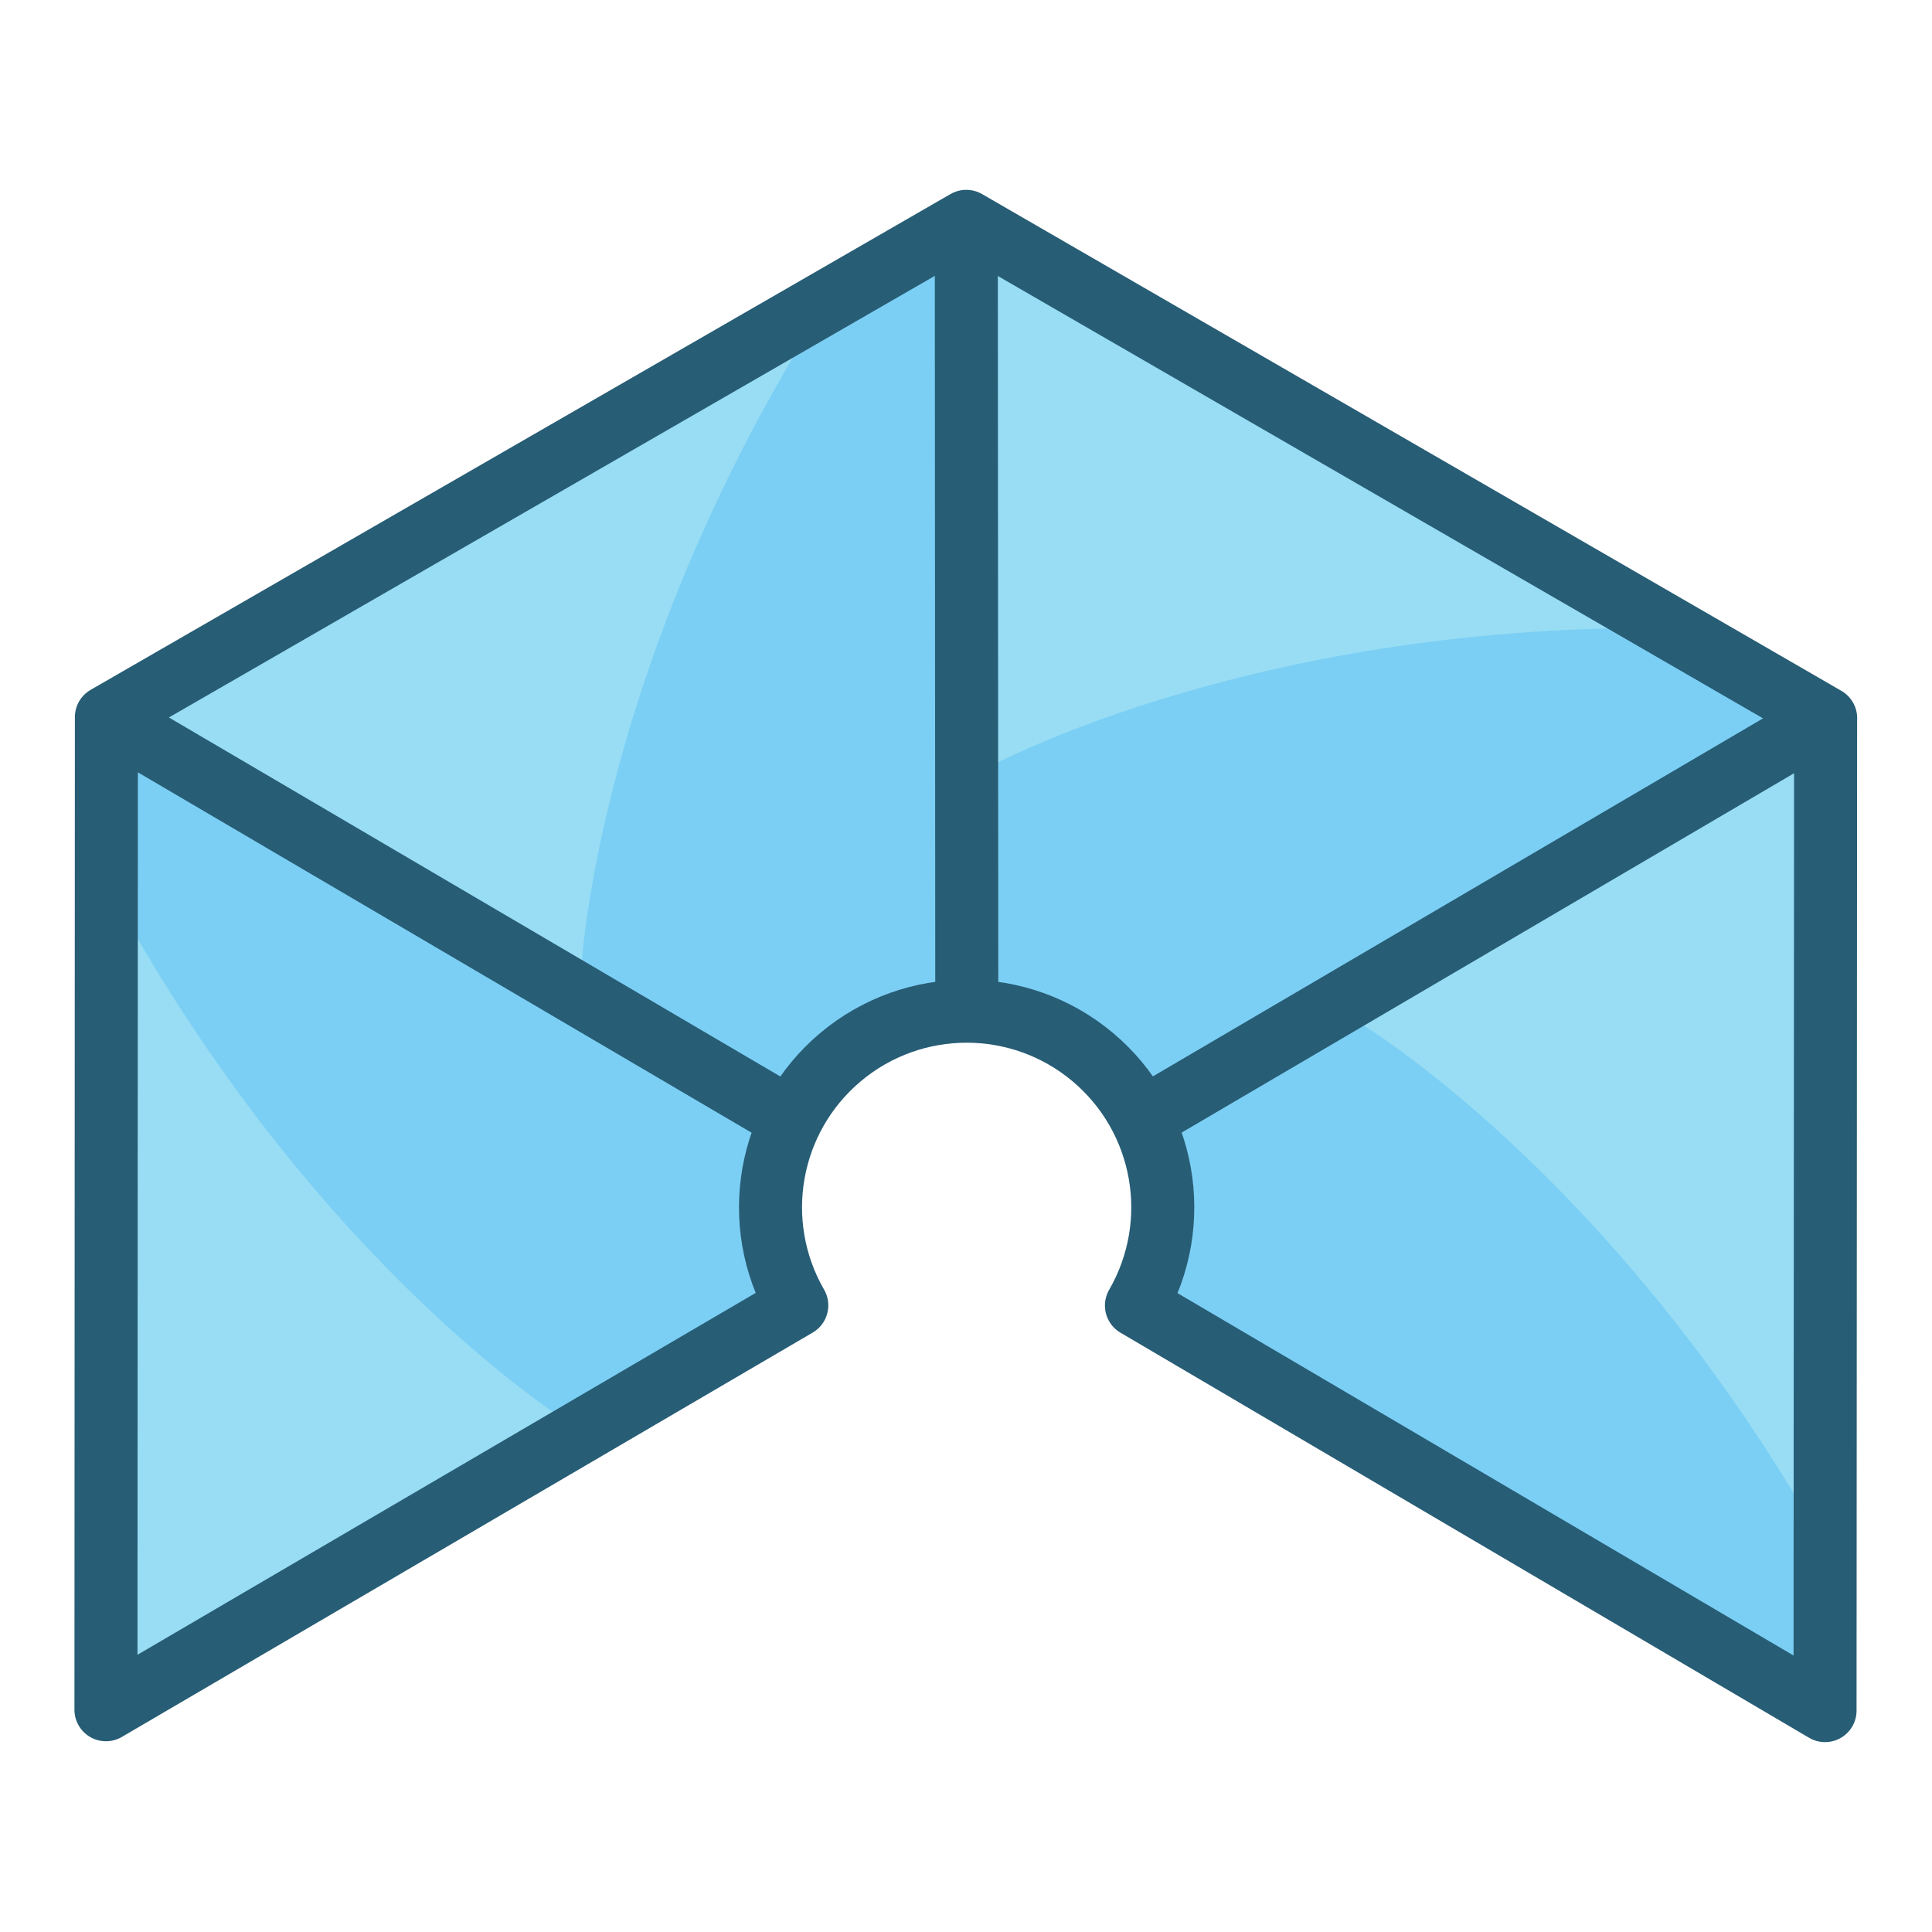
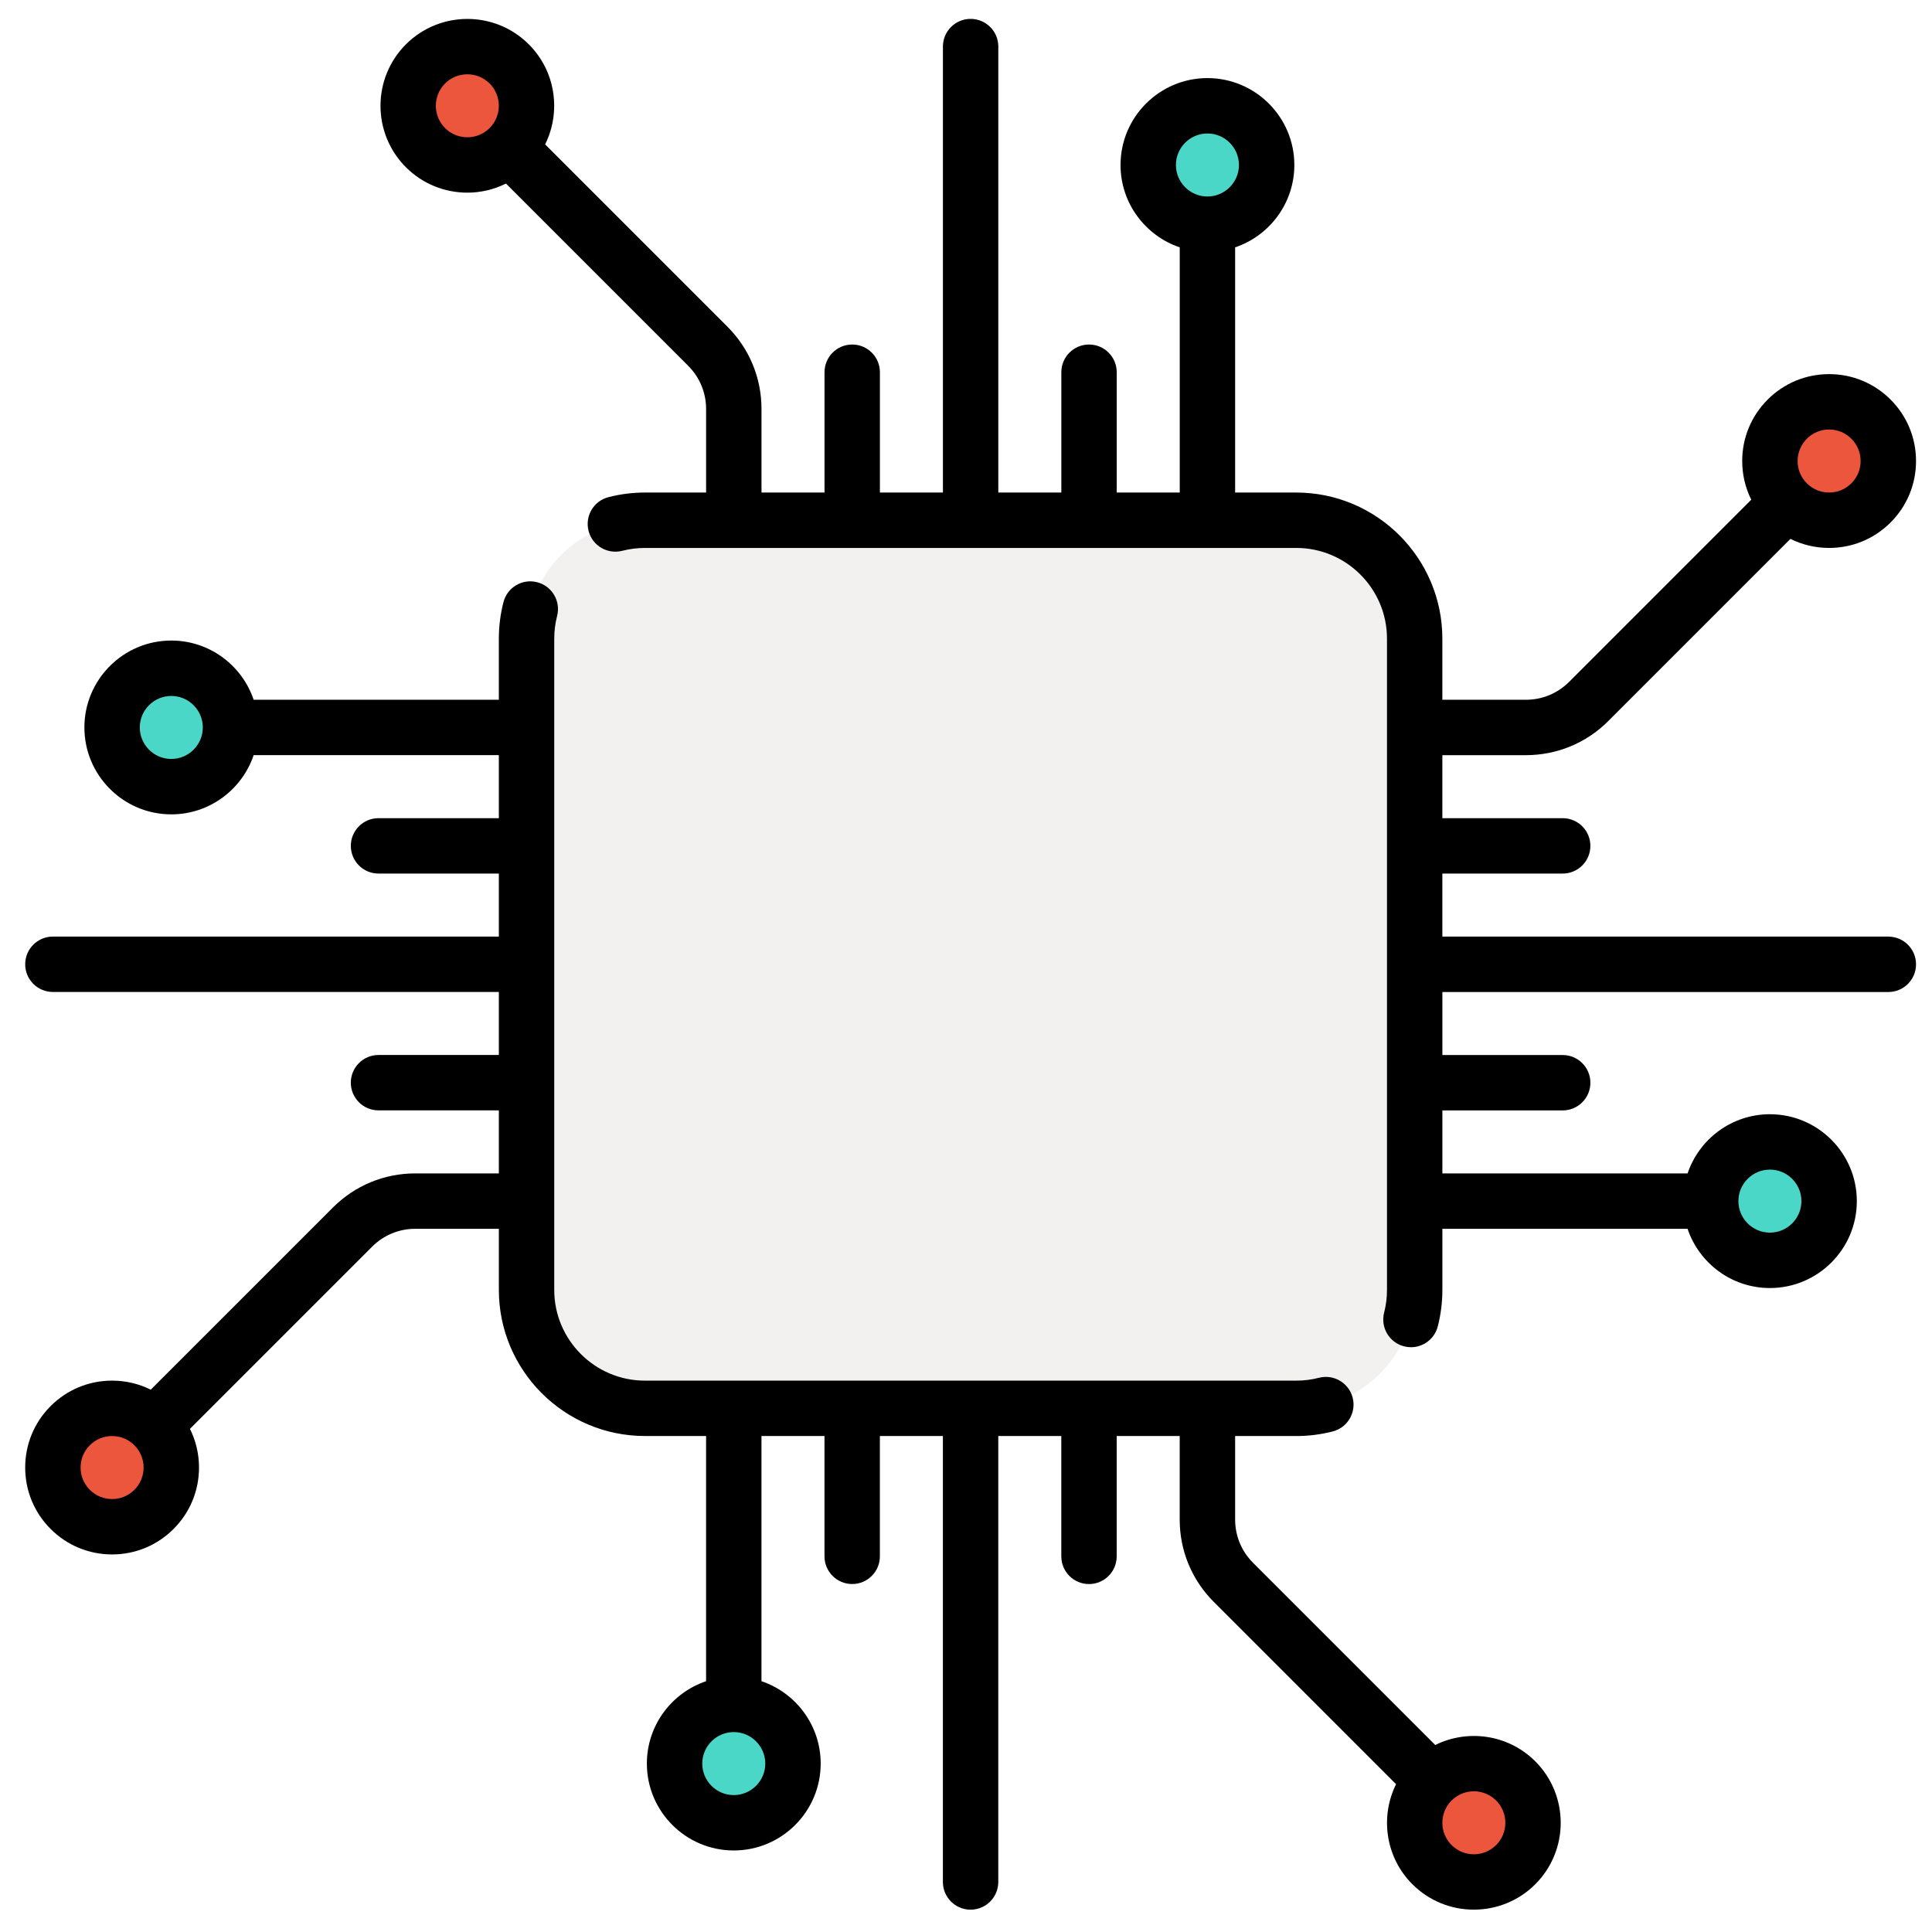
<svg xmlns="http://www.w3.org/2000/svg" width="103.812mm" height="103.809mm" viewBox="0 0 367.839 367.827" id="svg4694" version="1.1">
  <defs id="defs4696" />
  <g id="layer1" transform="translate(-56.08674,-137.0131)">
    <g id="g4255" transform="translate(1.3533226e-5,-1.3846548e-5)">
      <g id="g4144">
        <g id="g4531">
-           <g id="g4314">
-             <g id="g4647" transform="translate(0,-3.8672039e-6)">
-               <path id="path5273" d="m 192.731,338.459 c -7.089,-4.058 -35.842,-20.454 -63.896,-36.435 -28.054,-15.981 -51.099,-29.145 -51.211,-29.253 -0.112,-0.108 35.983,-20.437 80.212,-45.177 l 80.417,-44.981 0.165,31.824 c 0.091,17.503 0.184,49.866 0.206,71.917 l 0.04,40.093 -1.028,0.169 c -5.226,0.861 -10.26,2.402 -14.356,4.394 -5.56,2.704 -12.122,8.005 -15.74,12.715 -0.905,1.178 -1.707,2.135 -1.782,2.127 -0.075,-0.008 -5.937,-3.336 -13.026,-7.394 z" style="opacity:1;fill:#7ccff4;fill-opacity:1;stroke:none;stroke-width:2.525;stroke-linecap:butt;stroke-linejoin:round;stroke-miterlimit:4;stroke-dasharray:none;stroke-dashoffset:0;stroke-opacity:1" />
-               <path id="path5275" d="m 270.228,342.109 c -5.532,-6.854 -15.066,-12.852 -23.32,-14.67 -2.201,-0.485 -4.262,-0.948 -4.581,-1.03 -0.41,-0.105 -0.678,-21.063 -0.92,-72.014 -0.188,-39.526 -0.286,-71.921 -0.218,-71.988 0.131,-0.131 155.459,89.525 155.947,90.013 0.292,0.292 -123.306,72.965 -123.98,72.897 -0.203,-0.02 -1.52,-1.464 -2.927,-3.207 z" style="opacity:1;fill:#7ccff4;fill-opacity:1;stroke:none;stroke-width:5.051;stroke-linecap:butt;stroke-linejoin:round;stroke-miterlimit:4;stroke-dasharray:none;stroke-dashoffset:0;stroke-opacity:1" />
-               <path id="path5277" d="m 76.643,366.299 c 0,-72.251 0.137,-90.395 0.679,-90.058 0.374,0.232 29.05,16.835 63.726,36.896 37.17,21.504 63.014,36.77 62.967,37.195 -0.044,0.396 -0.48,2.165 -0.97,3.93 -2.029,7.317 -1.647,17.282 0.955,24.921 l 1.224,3.591 -61.127,35.232 c -33.62,19.378 -62.551,36.029 -64.291,37.002 l -3.164,1.77 0,-90.479 z" style="opacity:1;fill:#7ccff4;fill-opacity:1;stroke:none;stroke-width:5.051;stroke-linecap:butt;stroke-linejoin:round;stroke-miterlimit:4;stroke-dasharray:none;stroke-dashoffset:0;stroke-opacity:1" />
-               <path id="path5279" d="m 338.012,421.913 c -34.014,-20.503 -62.015,-37.449 -62.225,-37.656 -0.21,-0.208 0.239,-2.332 0.996,-4.72 2.048,-6.458 2.362,-16.729 0.733,-23.956 -0.648,-2.874 -1.097,-5.293 -0.998,-5.376 0.588,-0.493 123.613,-74.301 123.847,-74.301 0.39,0 0.223,154.291 -0.184,170.396 l -0.326,12.892 -61.844,-37.279 z" style="opacity:1;fill:#7ccff4;fill-opacity:1;stroke:none;stroke-width:5.051;stroke-linecap:butt;stroke-linejoin:round;stroke-miterlimit:4;stroke-dasharray:none;stroke-dashoffset:0;stroke-opacity:1" />
-               <path id="path5277-3-5-1" d="m 404.685,279.826 c -6.614,29.191 14.645,140.17 -3.255,147.929 -39.036,-67.445 -85.94,-95.633 -85.94,-95.633 0,0 60.697,-43.438 89.195,-52.297 z" style="opacity:1;fill:#98ddf4;fill-opacity:1;stroke:none;stroke-width:5.051;stroke-linecap:butt;stroke-linejoin:round;stroke-miterlimit:4;stroke-dasharray:none;stroke-dashoffset:0;stroke-opacity:1" />
-               <path id="path5277-3-5-2" d="m 242.065,180.275 c 22.052,20.239 128.935,56.902 126.78,76.292 -77.926,0.386 -125.686,27.098 -125.686,27.098 0,0 -7.558,-74.256 -1.094,-103.39 z" style="opacity:1;fill:#98ddf4;fill-opacity:1;stroke:none;stroke-width:5.051;stroke-linecap:butt;stroke-linejoin:round;stroke-miterlimit:4;stroke-dasharray:none;stroke-dashoffset:0;stroke-opacity:1" />
-               <path id="path5277-3-5-7" d="m 77.882,269.846 c 28.775,-8.24 115.85,-80.255 131.262,-68.293 -40.358,66.662 -42.513,121.342 -42.513,121.342 0,0 -67.277,-32.325 -88.749,-53.049 z" style="opacity:1;fill:#98ddf4;fill-opacity:1;stroke:none;stroke-width:5.051;stroke-linecap:butt;stroke-linejoin:round;stroke-miterlimit:4;stroke-dasharray:none;stroke-dashoffset:0;stroke-opacity:1" />
-               <path id="path5277-3-5-0" d="m 74.465,458.969 c 6.991,-29.104 -12.84,-140.346 5.159,-147.875 38.164,67.942 84.702,96.731 84.702,96.731 0,0 -61.252,42.653 -89.861,51.144 z" style="opacity:1;fill:#98ddf4;fill-opacity:1;stroke:none;stroke-width:5.051;stroke-linecap:butt;stroke-linejoin:round;stroke-miterlimit:4;stroke-dasharray:none;stroke-dashoffset:0;stroke-opacity:1" />
-               <path d="m 76.344,273.551 163.717,-94.397 163.609,94.585 -0.108,188.959 -131.104,-77.122 c 9.073,-15.722 5.558,-35.656 -8.324,-47.304 -13.882,-11.649 -34.124,-11.649 -48.006,0 -13.882,11.649 -17.397,31.583 -8.338,47.273 l -131.53,76.989 z m 129.44,76.037 -129.426,-76 m 163.705,-92.855 0.092,148.182 m 34.65,20.453 128.874,-75.621" style="fill:none;fill-opacity:1;fill-rule:evenodd;stroke:#275d75;stroke-width:12;stroke-linecap:round;stroke-linejoin:round;stroke-miterlimit:4;stroke-dasharray:none;stroke-opacity:1" id="path7851-1-6-8-3-1" />
+           <g id="g4314" style="display:inline">
+             <g id="g4644" transform="translate(445.9822,-53.57143)">
+               <path id="path2" d="m -143.1,458.722 h -123.999 c -12.452,0 -22.546,-10.094 -22.546,-22.546 V 312.178 c 0,-12.452 10.094,-22.546 22.546,-22.546 h 124 c 12.452,0 22.546,10.094 22.546,22.546 v 124 c -7e-4,12.451 -10.095,22.545 -22.546,22.545 z" style="fill:#f2f1ef;fill-opacity:1;stroke-width:0.703" />
+               <g id="g10" transform="matrix(0.7031251,0,0,0.7031251,-385.0992,194.1766)">
+                 <circle id="circle6" r="16.03" cy="191.871" cx="39.565" style="fill:#4bd7c8" />
+                 <circle id="circle8" r="16.03" cy="320.131" cx="472.44" style="fill:#4bd7c8" />
+               </g>
+               <g id="g4626">
+                 <circle id="circle12" r="11.271" cy="469.992" cx="-368.553" style="fill:#ec563c;fill-opacity:1;stroke-width:0.703" />
+                 <circle id="circle14" r="11.271" cy="278.362" cx="-41.644" style="fill:#ec563c;fill-opacity:1;stroke-width:0.703" />
+               </g>
+               <g id="g22" transform="matrix(0.7031251,0,0,0.7031251,-385.0992,194.1766)">
+                 <circle id="circle18" r="16.03" cy="39.566" cx="320.13" style="fill:#4bd7c8" />
+                 <circle id="circle20" r="16.03" cy="472.441" cx="191.87" style="fill:#4bd7c8" />
+               </g>
+               <g id="g4620">
+                 <circle id="circle24" r="11.271" cy="210.723" cx="-300.914" style="fill:#ec563c;fill-opacity:1;stroke-width:0.703" />
+                 <circle id="circle26" r="11.271" cy="537.633" cx="-109.284" style="fill:#ec563c;fill-opacity:1;stroke-width:0.703" />
+               </g>
+               <path style="stroke-width:0.703" id="path32" d="m -30.373,368.904 h -84.908 v -11.998 h 22.909 c 2.912,0 5.273,-2.361 5.273,-5.273 0,-2.912 -2.361,-5.273 -5.273,-5.273 h -22.909 v -11.999 h 15.905 c 5.925,0 11.496,-2.307 15.685,-6.497 l 34.682,-34.682 c 2.26,1.126 4.765,1.725 7.364,1.725 4.42,0 8.575,-1.721 11.7,-4.846 3.125,-3.125 4.847,-7.28 4.847,-11.7 0,-4.42 -1.721,-8.575 -4.847,-11.7 -3.125,-3.125 -7.28,-4.847 -11.7,-4.847 -4.42,0 -8.575,1.721 -11.7,4.846 -3.125,3.125 -4.847,7.28 -4.847,11.7 0,2.599 0.599,5.104 1.725,7.364 l -34.682,34.682 c -2.197,2.197 -5.119,3.408 -8.228,3.408 h -15.905 v -11.635 c 0,-15.339 -12.48,-27.818 -27.818,-27.818 h -11.635 v -46.684 c 6.545,-2.207 11.273,-8.4 11.273,-15.68 0,-9.124 -7.423,-16.546 -16.546,-16.546 -9.123,0 -16.546,7.423 -16.546,16.546 0,7.28 4.728,13.472 11.273,15.68 v 46.683 h -11.998 v -22.909 c 0,-2.912 -2.361,-5.273 -5.273,-5.273 -2.912,0 -5.273,2.361 -5.273,5.273 v 22.909 h -11.999 v -84.908 c 0,-2.912 -2.361,-5.273 -5.273,-5.273 -2.912,0 -5.273,2.361 -5.273,5.273 v 84.908 h -11.998 v -22.909 c 0,-2.912 -2.361,-5.273 -5.273,-5.273 -2.912,0 -5.273,2.361 -5.273,5.273 v 22.909 h -11.998 v -15.904 c 0,-5.925 -2.308,-11.496 -6.498,-15.685 l -34.694,-34.694 c 3.065,-6.188 2.038,-13.904 -3.109,-19.051 -6.452,-6.451 -16.949,-6.45 -23.4,0 -6.451,6.451 -6.451,16.948 0,23.4 3.226,3.225 7.463,4.838 11.7,4.838 2.523,0 5.041,-0.586 7.351,-1.73 l 34.694,34.695 c 2.198,2.197 3.408,5.119 3.408,8.227 v 15.904 h -11.635 c -2.352,0 -4.691,0.295 -6.952,0.877 -2.82,0.726 -4.518,3.601 -3.793,6.422 0.726,2.821 3.601,4.519 6.422,3.793 1.403,-0.361 2.857,-0.544 4.323,-0.544 h 123.999 c 9.524,0 17.272,7.748 17.272,17.272 v 124 c 0,1.465 -0.183,2.918 -0.543,4.319 -0.725,2.821 0.974,5.695 3.794,6.42 0.44,0.113 0.882,0.167 1.317,0.167 2.349,0 4.492,-1.581 5.103,-3.962 0.581,-2.258 0.875,-4.596 0.875,-6.945 v -11.635 h 46.683 c 2.207,6.545 8.4,11.273 15.68,11.273 9.124,0 16.546,-7.422 16.546,-16.546 0,-9.124 -7.423,-16.546 -16.546,-16.546 -7.28,0 -13.472,4.728 -15.68,11.273 h -46.683 v -11.999 h 22.909 c 2.912,0 5.273,-2.361 5.273,-5.273 0,-2.912 -2.361,-5.273 -5.273,-5.273 h -22.909 v -11.997 h 84.909 c 2.912,0 5.273,-2.361 5.273,-5.273 0,-2.912 -2.361,-5.273 -5.273,-5.273 z m -15.514,-94.786 c 1.133,-1.133 2.64,-1.757 4.242,-1.757 1.602,0 3.109,0.624 4.242,1.757 1.133,1.133 1.757,2.64 1.757,4.242 0,1.602 -0.624,3.109 -1.757,4.242 -1.133,1.133 -2.64,1.757 -4.242,1.757 -1.602,0 -3.109,-0.624 -4.242,-1.757 v 0 c -1.133,-1.133 -1.757,-2.64 -1.757,-4.242 0,-1.602 0.624,-3.109 1.757,-4.242 z M -160.009,215.997 c 3.308,0 5.999,2.692 5.999,5.999 0,3.308 -2.692,5.999 -5.999,5.999 -3.308,0 -5.999,-2.692 -5.999,-5.999 0,-3.308 2.691,-5.999 5.999,-5.999 z m -145.151,-1.031 c -2.339,-2.339 -2.339,-6.145 0,-8.484 1.17,-1.17 2.706,-1.754 4.243,-1.754 1.536,0 3.073,0.585 4.242,1.754 2.339,2.339 2.339,6.145 0,8.485 v 0 c -2.339,2.338 -6.145,2.339 -8.485,-7.1e-4 z m 252.242,198.303 c 3.308,0 5.999,2.692 5.999,5.999 0,3.308 -2.692,5.999 -5.999,5.999 -3.308,0 -5.999,-2.692 -5.999,-5.999 -7.05e-4,-3.308 2.691,-5.999 5.999,-5.999 z" />
+               <path style="stroke-width:0.703" id="path34" d="m -116.633,522.822 -34.694,-34.695 c -2.198,-2.197 -3.408,-5.119 -3.408,-8.227 V 463.996 h 11.635 c 2.352,0 4.691,-0.295 6.951,-0.877 2.82,-0.726 4.518,-3.601 3.793,-6.422 -0.726,-2.82 -3.599,-4.518 -6.422,-3.793 -1.402,0.361 -2.856,0.544 -4.322,0.544 h -123.999 c -9.524,0 -17.272,-7.748 -17.272,-17.272 V 312.178 c 0,-1.466 0.183,-2.92 0.544,-4.321 0.726,-2.82 -0.972,-5.695 -3.792,-6.422 -2.821,-0.726 -5.696,0.972 -6.422,3.792 -0.582,2.26 -0.877,4.598 -0.877,6.951 v 11.635 h -46.684 c -2.207,-6.545 -8.4,-11.273 -15.68,-11.273 -9.124,0 -16.546,7.422 -16.546,16.546 0,9.124 7.423,16.546 16.546,16.546 7.28,0 13.472,-4.728 15.68,-11.273 h 46.683 v 11.999 h -22.909 c -2.912,0 -5.273,2.361 -5.273,5.273 0,2.912 2.361,5.273 5.273,5.273 h 22.909 v 11.998 h -84.908 c -2.912,0 -5.273,2.361 -5.273,5.273 0,2.912 2.361,5.273 5.273,5.273 h 84.908 v 11.998 h -22.909 c -2.912,0 -5.273,2.361 -5.273,5.273 0,2.912 2.361,5.273 5.273,5.273 h 22.909 v 11.999 h -15.905 c -5.925,0 -11.496,2.307 -15.685,6.497 l -34.682,34.682 c -2.26,-1.126 -4.765,-1.725 -7.364,-1.725 -4.42,0 -8.575,1.721 -11.7,4.846 -3.124,3.125 -4.845,7.281 -4.845,11.7 0,4.419 1.721,8.575 4.847,11.7 3.125,3.125 7.28,4.846 11.7,4.846 4.42,0 8.575,-1.721 11.7,-4.846 3.125,-3.125 4.847,-7.28 4.847,-11.7 0,-2.599 -0.599,-5.104 -1.725,-7.364 l 34.682,-34.682 c 2.197,-2.197 5.119,-3.408 8.228,-3.408 h 15.905 v 11.635 c 0,15.339 12.48,27.818 27.818,27.818 h 11.635 v 46.683 c -6.545,2.207 -11.273,8.4 -11.273,15.68 0,9.124 7.423,16.546 16.546,16.546 9.123,0 16.546,-7.423 16.546,-16.546 0,-7.28 -4.728,-13.472 -11.273,-15.68 v -46.683 h 11.998 v 22.909 c 0,2.912 2.361,5.273 5.273,5.273 2.912,0 5.273,-2.361 5.273,-5.273 v -22.909 h 11.997 v 84.909 c 0,2.912 2.361,5.273 5.273,5.273 2.912,0 5.273,-2.361 5.273,-5.273 V 463.996 h 11.998 v 22.909 c 0,2.912 2.361,5.273 5.273,5.273 2.912,0 5.273,-2.361 5.273,-5.273 V 463.996 h 11.998 v 15.904 c 0,5.925 2.308,11.496 6.498,15.685 l 34.694,34.694 c -3.065,6.188 -2.038,13.904 3.109,19.051 3.225,3.226 7.463,4.838 11.7,4.838 4.237,0 8.475,-1.612 11.7,-4.838 6.451,-6.451 6.451,-16.948 0,-23.399 -5.146,-5.147 -12.863,-6.174 -19.051,-3.109 z m -240.648,-187.737 c -3.308,0 -5.999,-2.692 -5.999,-5.999 0,-3.308 2.692,-5.999 5.999,-5.999 3.308,0 5.999,2.692 5.999,5.999 7e-4,3.308 -2.691,5.999 -5.999,5.999 z m -7.031,139.151 c -1.133,1.133 -2.64,1.757 -4.242,1.757 -1.602,0 -3.109,-0.624 -4.242,-1.757 -1.133,-1.133 -1.757,-2.64 -1.757,-4.242 0,-1.602 0.624,-3.109 1.757,-4.242 1.133,-1.133 2.64,-1.757 4.242,-1.757 1.602,0 3.109,0.624 4.242,1.757 v 0 c 1.133,1.133 1.757,2.64 1.757,4.242 0,1.602 -0.624,3.109 -1.757,4.242 z m 114.121,58.121 c -3.308,0 -5.999,-2.692 -5.999,-5.999 0,-3.308 2.692,-5.999 5.999,-5.999 3.308,0 5.999,2.692 5.999,5.999 0,3.308 -2.691,5.999 -5.999,5.999 z m 145.151,9.515 c -2.339,2.339 -6.145,2.339 -8.485,0 -2.339,-2.339 -2.339,-6.145 0,-8.484 1.17,-1.169 2.706,-1.754 4.243,-1.754 1.536,0 3.073,0.585 4.242,1.754 2.339,2.339 2.339,6.145 0,8.484 z" />
            </g>
          </g>
        </g>
      </g>
    </g>
  </g>
</svg>
